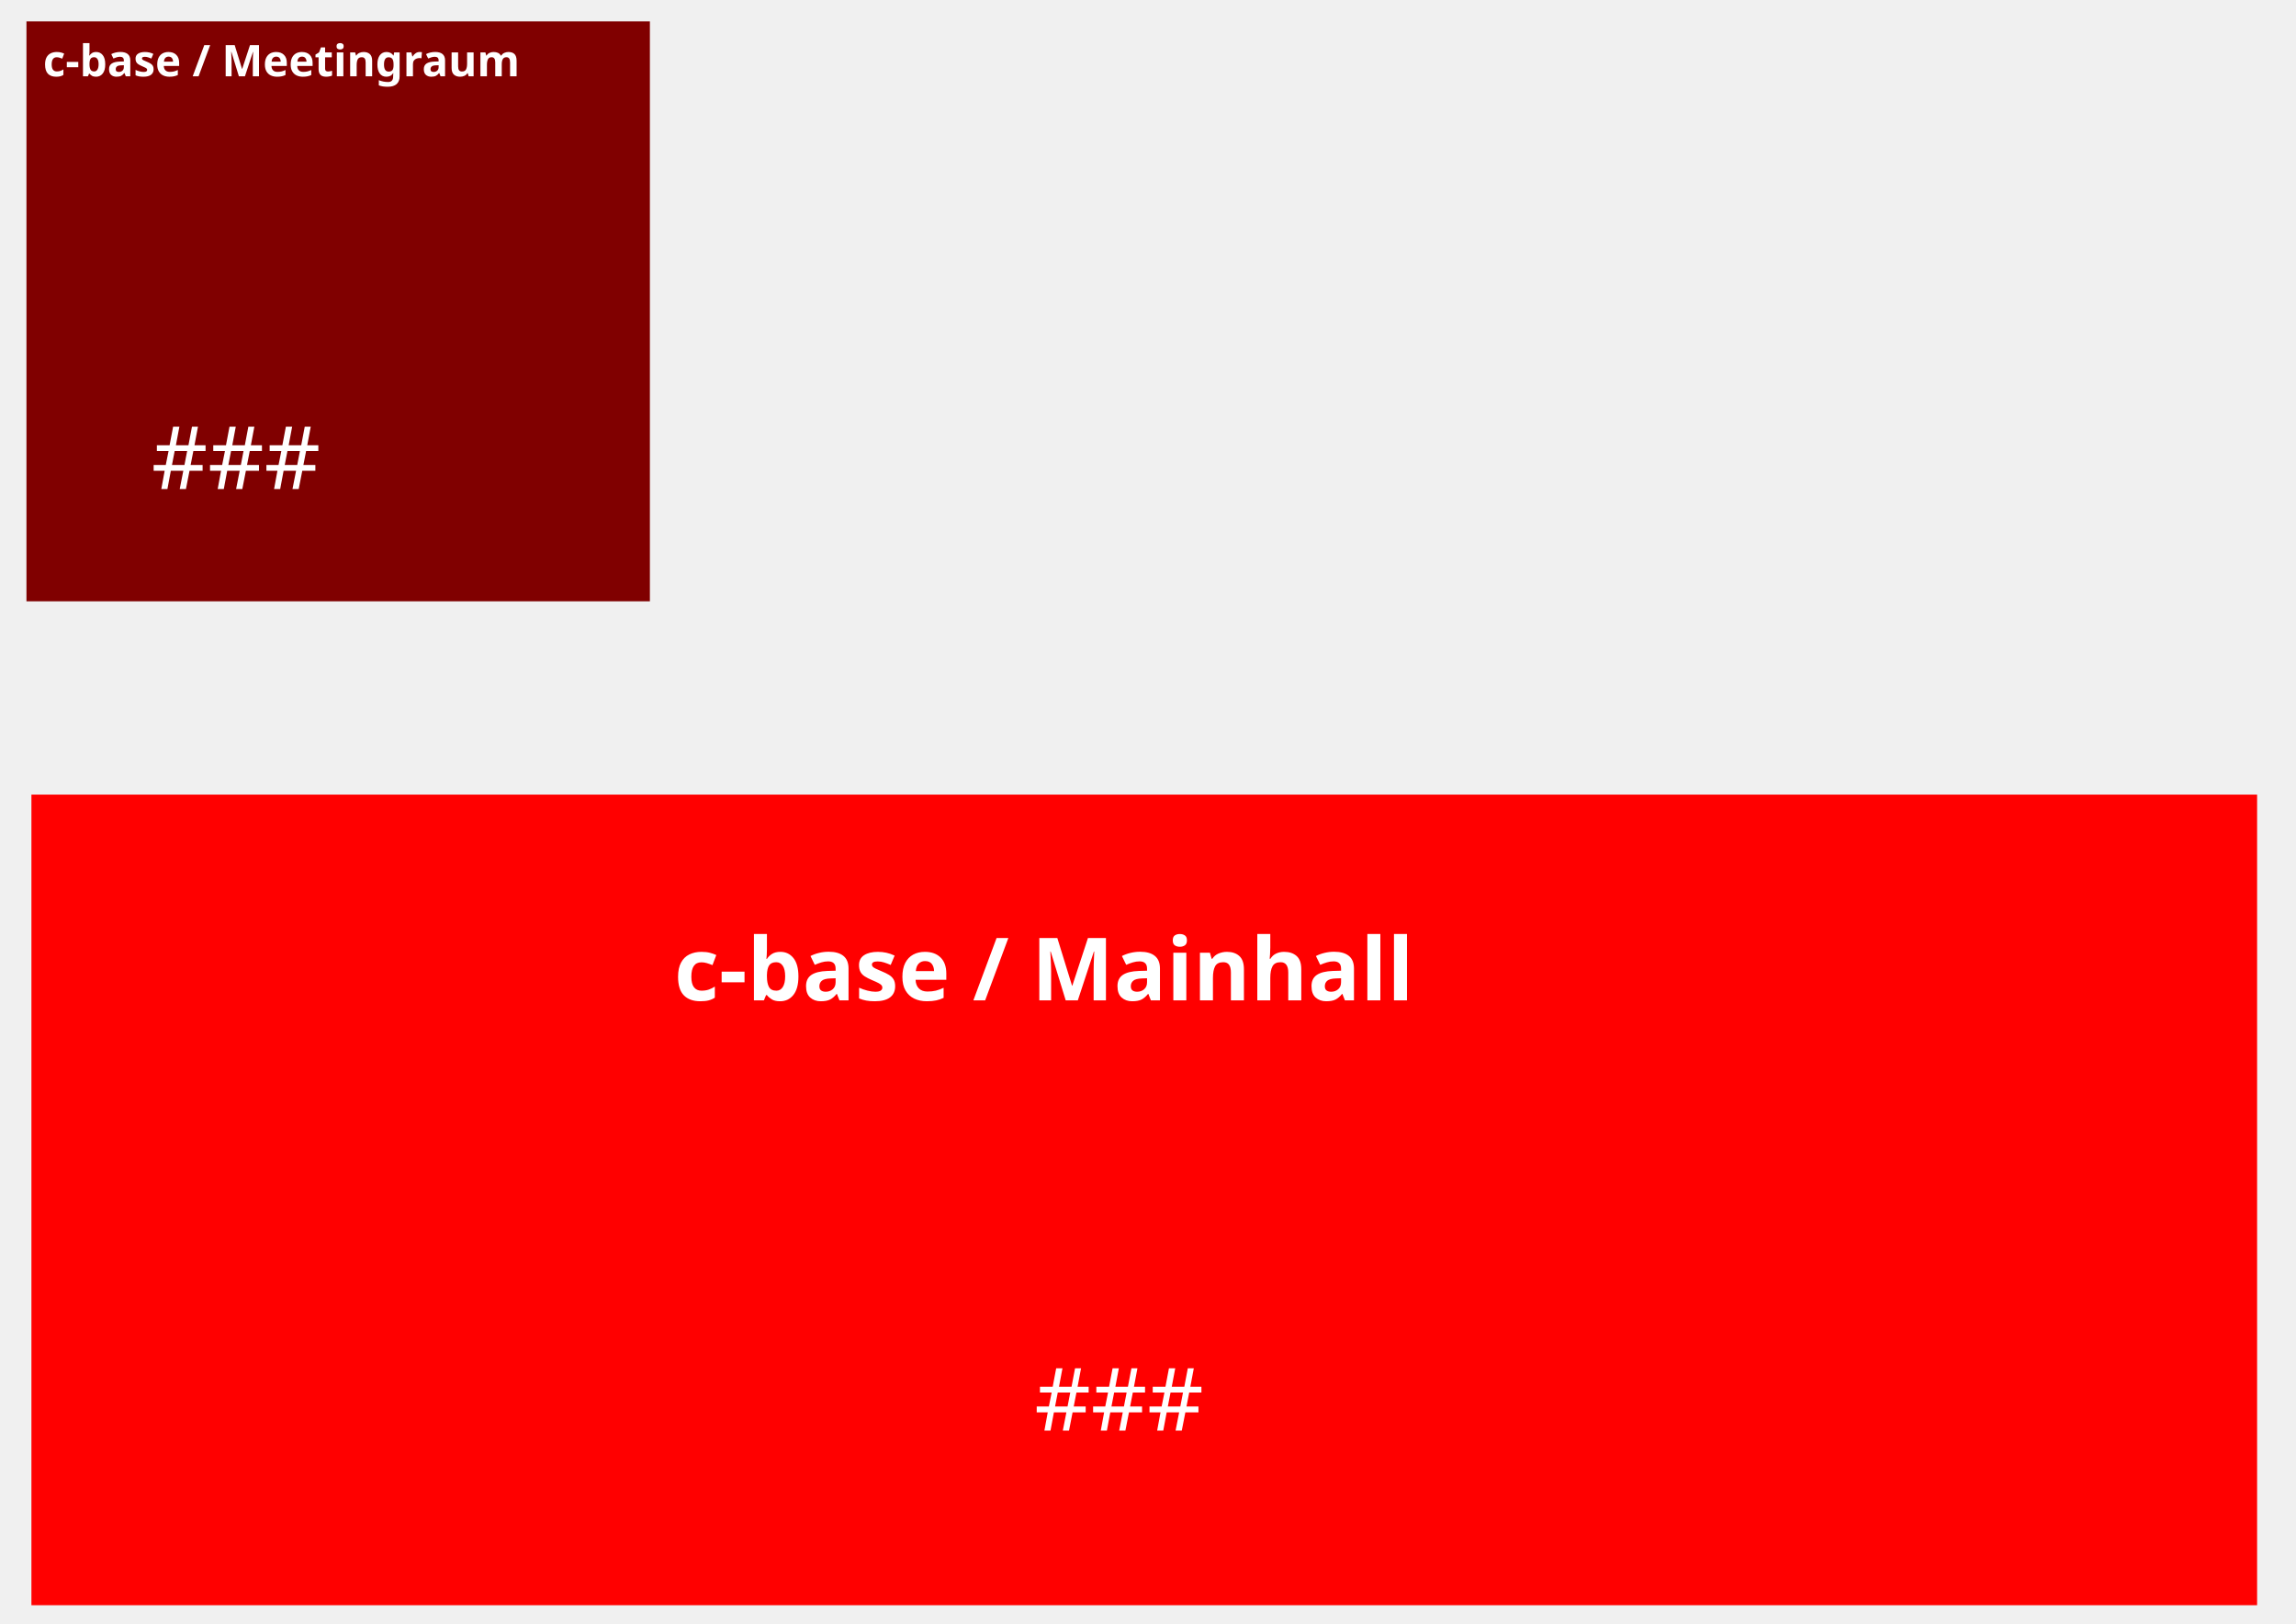
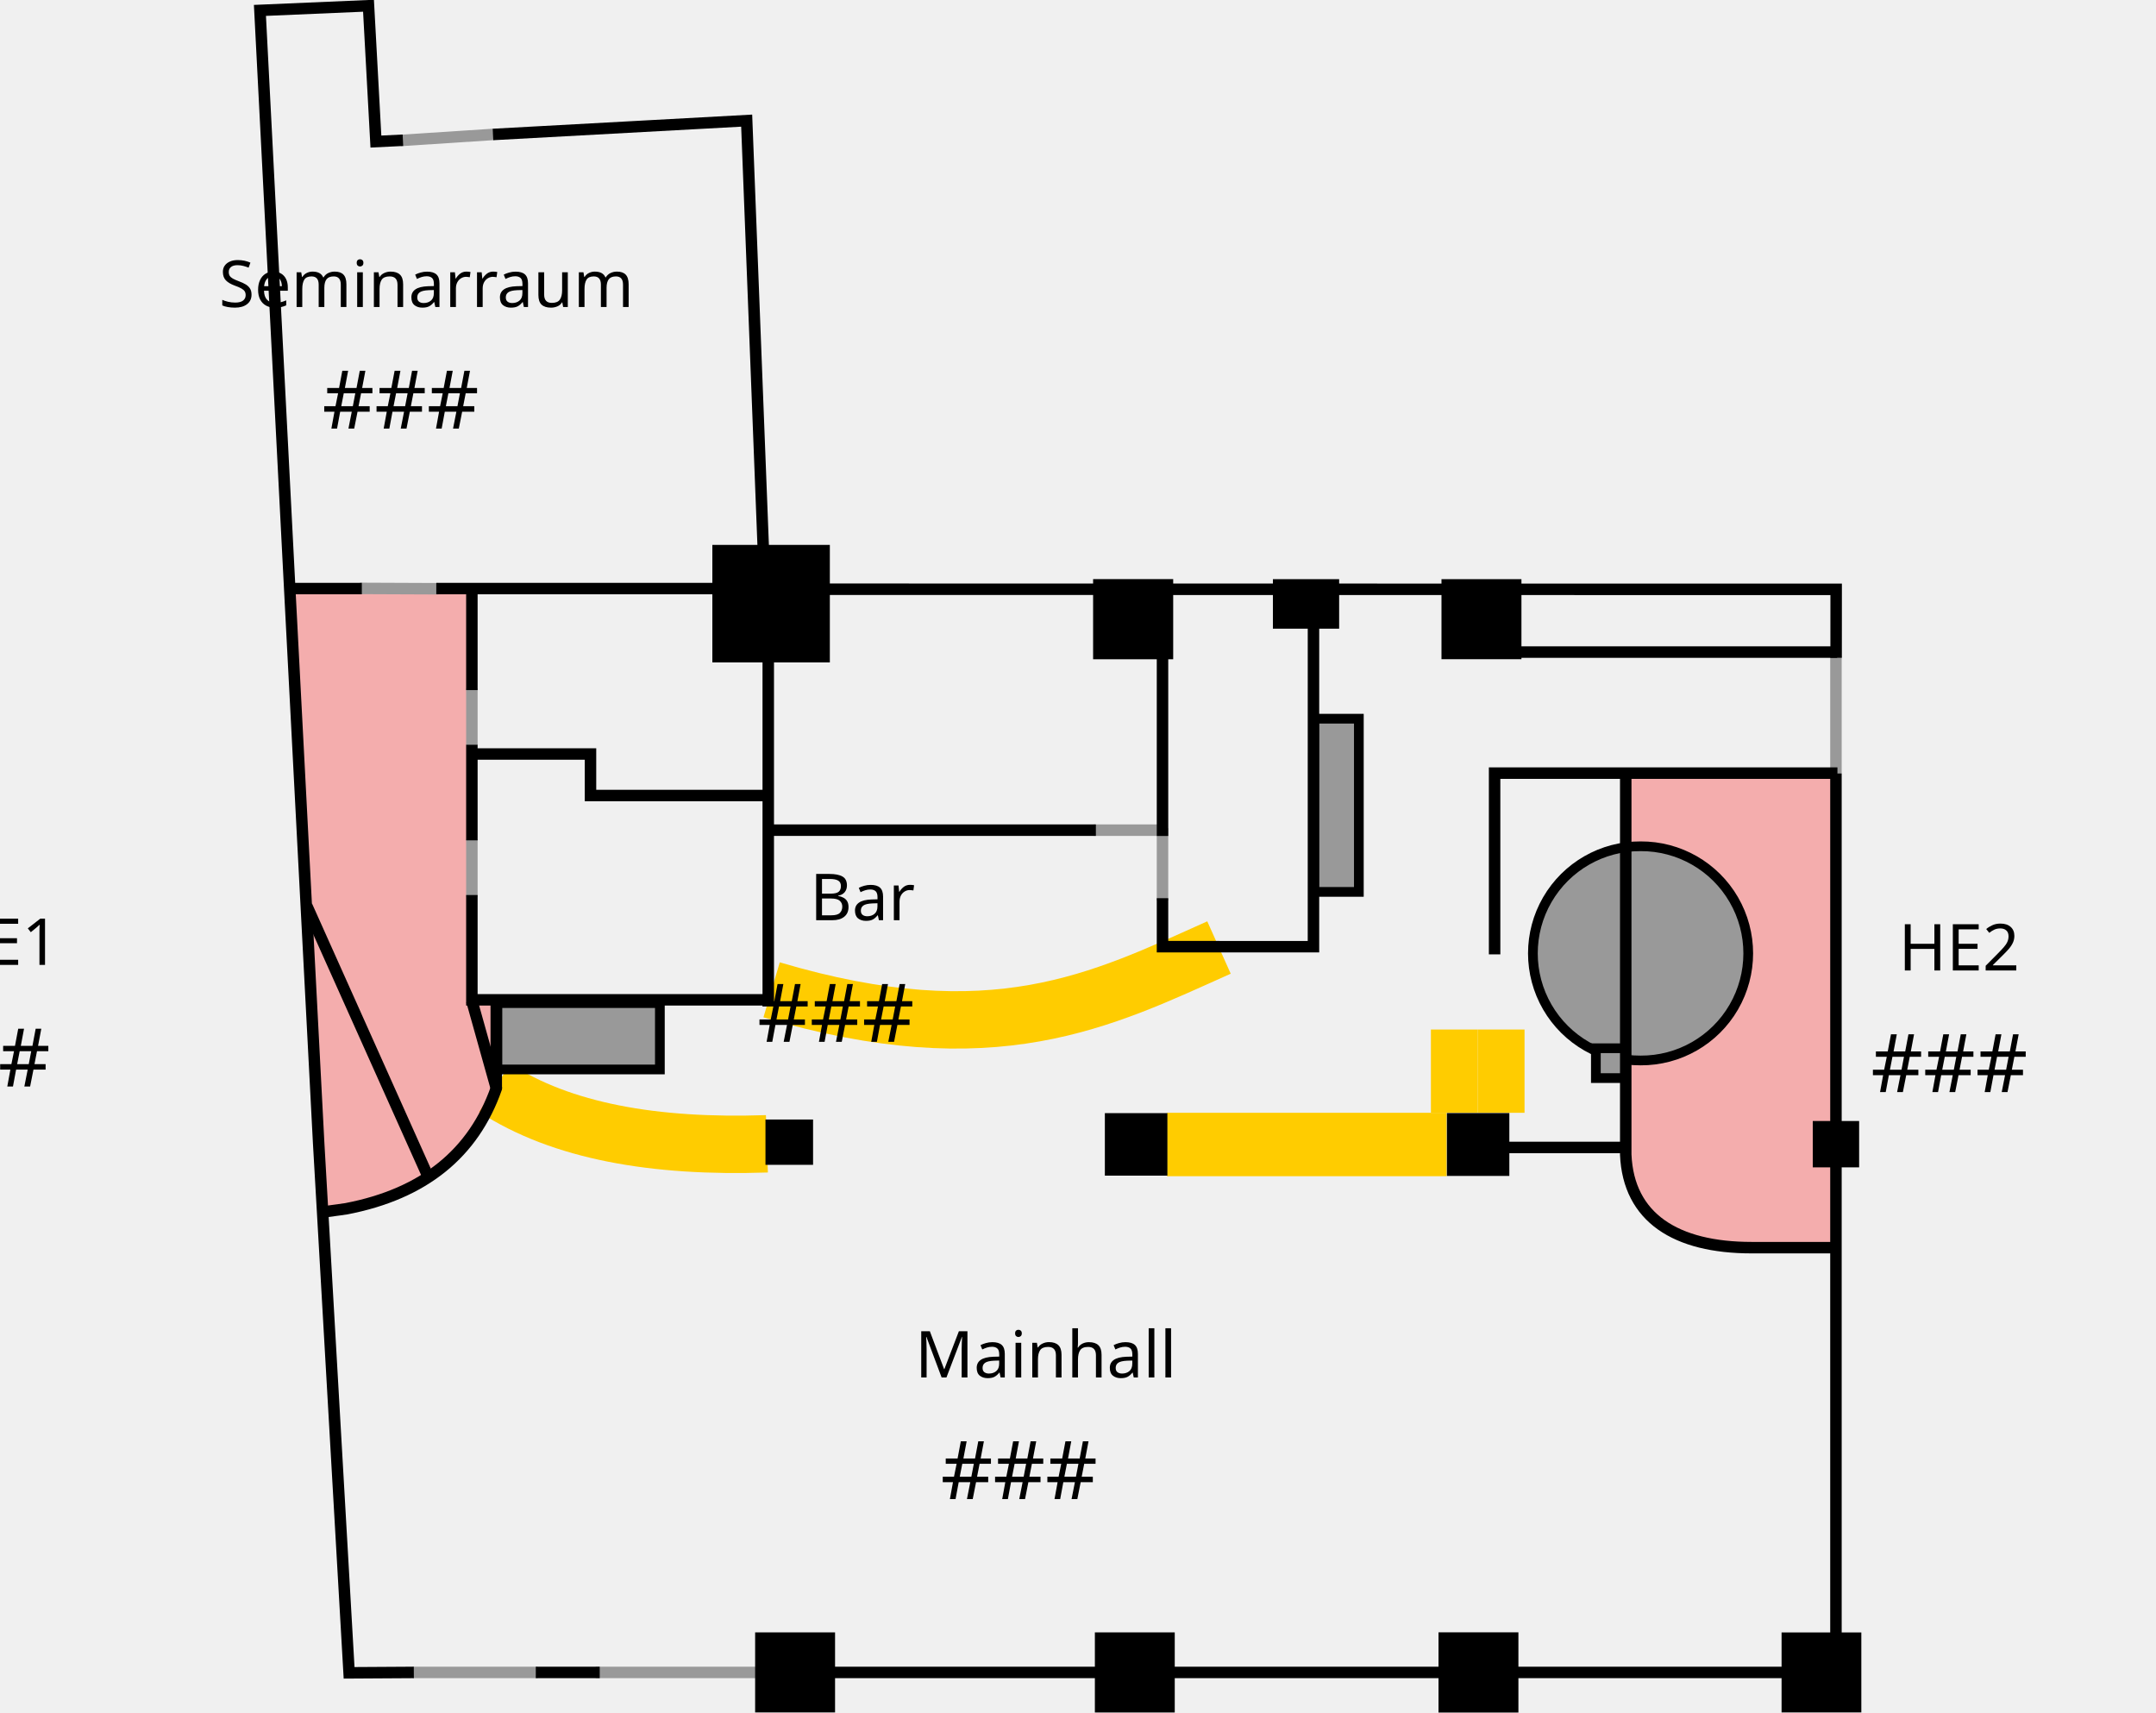
- <svg xmlns="http://www.w3.org/2000/svg" version="1.1" width="1052.362" height="744.094" viewBox="0 0 1052 744" id="svg3553">
-   <defs id="defs3555" />
-   <g transform="translate(0,-308.2677)" id="layer1">
-     <rect width="1020" height="371.429" x="14.286" y="672.362" id="rect3569" style="fill:#ff0000" />
-     <rect width="285.714" height="265.714" x="12.01" y="318.076" id="rect3571" style="fill:#800000" />
-     <g id="rooms">
-       <g id="g3618">
-         <text x="152.286" y="343.219" id="text3573" xml:space="preserve" style="font-size:20px;font-style:normal;font-variant:normal;font-weight:bold;font-stretch:normal;text-align:center;line-height:125%;letter-spacing:0px;word-spacing:0px;writing-mode:lr-tb;text-anchor:middle;fill:#ffffff;fill-opacity:1;stroke:none;font-family:Sans;-inkscape-font-specification:Sans Bold">
-           <tspan x="152.286" y="343.219" id="tspan3575">c-base / Meetingraum</tspan>
-         </text>
-         <text x="154.857" y="532.362" id="text3577" xml:space="preserve" style="font-size:40px;font-style:normal;font-variant:normal;font-weight:normal;font-stretch:normal;text-align:center;line-height:125%;letter-spacing:0px;word-spacing:0px;writing-mode:lr-tb;text-anchor:middle;fill:#ffffff;fill-opacity:1;stroke:none;font-family:Sans;-inkscape-font-specification:Sans">
-           <tspan x="154.857" y="532.362" id="tspan3579">###</tspan>
-         </text>
-       </g>
-       <g id="g3624">
-         <text x="525.126" y="766.648" id="text3581" xml:space="preserve" style="font-size:40px;font-style:normal;font-variant:normal;font-weight:bold;font-stretch:normal;text-align:center;line-height:125%;letter-spacing:0px;word-spacing:0px;writing-mode:lr-tb;text-anchor:middle;fill:#ffffff;fill-opacity:1;stroke:none;font-family:Sans;-inkscape-font-specification:Sans Bold">
-           <tspan x="525.126" y="766.648" id="tspan3583">c-base / Mainhall</tspan>
-         </text>
-         <text x="474.002" y="963.791" id="text3585" xml:space="preserve" style="font-size:40px;font-style:normal;font-weight:normal;line-height:125%;letter-spacing:0px;word-spacing:0px;fill:#ffffff;fill-opacity:1;stroke:none;font-family:Sans">
-           <tspan x="474.002" y="963.791" id="tspan3587">###</tspan>
-         </text>
+ <svg xmlns="http://www.w3.org/2000/svg" version="1.2" width="665.678" height="528.669" id="svg4624" xml:space="preserve" style="display:inline">
+   <defs id="defs4628" />
+   <g transform="translate(-30.57632,-317.1353)" id="layer6" style="display:inline">
+     <flowRoot id="flowRoot8911" xml:space="preserve" style="font-size:10px;font-style:normal;font-variant:normal;font-weight:normal;font-stretch:normal;line-height:125%;letter-spacing:0px;word-spacing:0px;fill:#000000;fill-opacity:1;stroke:none;font-family:Futura Bk BT;-inkscape-font-specification:Futura Bk BT">
+       <flowRegion id="flowRegion8913">
+         <rect width="12.647" height="11.498" x="169.591" y="738.988" id="rect8915" />
+       </flowRegion>
+       <flowPara id="flowPara8917" />
+     </flowRoot>
+   </g>
+   <g transform="translate(-30.57632,-317.1353)" id="layer7" style="display:inline" />
+   <g transform="translate(-30.57632,-317.1353)" id="layer5" style="display:inline" />
+   <g transform="translate(-30.57632,-317.1353)" id="layer2" style="display:inline" />
+   <g transform="translate(-30.57632,-317.1353)" id="layer3" style="display:inline" />
+   <g transform="translate(-30.57632,-317.1353)" id="layer4" style="display:inline" />
+   <g transform="translate(-30.57632,-317.1353)" id="layer8">
+     <g transform="matrix(0,1,-1,0,944.885,218.0547)" id="g14501">
+       <path d="m 391.585,537.936 c 16.208,36.2 33.454,69.493 13.067,138.133" id="path9913" style="color:#000000;fill:none;stroke:#ffcc00;stroke-width:17.717;stroke-linecap:butt;stroke-linejoin:miter;stroke-miterlimit:4;stroke-opacity:1;stroke-dasharray:none;stroke-dashoffset:0;marker:none;visibility:visible;display:inline;overflow:visible;enable-background:accumulate" />
+       <path d="m 434.916,761.542 c 13.384,-20.578 18.452,-49.253 17.264,-84.02" id="path9915" style="color:#000000;fill:none;stroke:#ffcc00;stroke-width:17.717;stroke-linecap:butt;stroke-linejoin:miter;stroke-miterlimit:4;stroke-opacity:1;stroke-dasharray:none;stroke-dashoffset:0;marker:none;visibility:visible;display:inline;overflow:visible;enable-background:accumulate" />
+       <rect width="24.753" height="13.473" x="417.373" y="444.075" id="rect9964" style="color:#000000;fill:#ffcc00;fill-opacity:1;fill-rule:nonzero;stroke:#ffcc00;stroke-width:0.952;stroke-miterlimit:4;stroke-opacity:1;stroke-dasharray:none;marker:none;visibility:visible;display:inline;overflow:visible;enable-background:accumulate" />
+       <rect width="24.76" height="13.53" x="417.373" y="458.501" id="rect9966" style="color:#000000;fill:#ffcc00;fill-opacity:1;fill-rule:nonzero;stroke:#ffcc00;stroke-width:0.952;stroke-miterlimit:4;stroke-opacity:1;stroke-dasharray:none;marker:none;visibility:visible;display:inline;overflow:visible;enable-background:accumulate" />
+       <rect width="18.585" height="85.355" x="443.106" y="468.148" id="rect9981" style="color:#000000;fill:#ffcc00;fill-opacity:1;fill-rule:nonzero;stroke:#ffcc00;stroke-width:0.996;stroke-miterlimit:4;stroke-opacity:1;stroke-dasharray:none;marker:none;visibility:visible;display:inline;overflow:visible;enable-background:accumulate" />
+       <path d="m 337.826,347.447 146.382,0.057 0.031,25.986 c 0.028,23.366 -9.212,38.008 -28.688,38.861 l -117.739,0 z" id="path9970-6" style="opacity:0.279;fill:#ff0000;stroke:none;display:inline" />
+       <path d="m 407.635,761.084 27.467,0 c 19.903,7.013 32.505,22.21 37.136,46.338 0.068,0.354 0.947,6.91 1.061,7.257 l -192.424,10.051 -0.1,-56.212 0.203,0.094 126.757,0 z" id="path7583-3-7" style="opacity:0.279;color:#000000;fill:#ff0000;fill-opacity:1;fill-rule:nonzero;stroke:none;stroke-width:1px;marker:none;visibility:visible;display:inline;overflow:visible;enable-background:accumulate" />
+       <path d="m 301.803,347.447 35.977,0" id="path7639" style="color:#000000;fill:#999999;stroke:#999999;stroke-width:3.543;stroke-linecap:butt;stroke-linejoin:miter;stroke-miterlimit:4;stroke-opacity:1;stroke-dasharray:none;stroke-dashoffset:0;marker:none;visibility:visible;display:inline;overflow:visible;enable-background:accumulate" />
+       <path d="m 615.37,680.807 0,49.574" id="path10001-6-1" style="color:#000000;fill:#999999;stroke:#999999;stroke-width:3.543;stroke-linecap:butt;stroke-linejoin:miter;stroke-miterlimit:4;stroke-opacity:1;stroke-dasharray:none;stroke-dashoffset:0;marker:none;visibility:visible;display:inline;overflow:visible;enable-background:accumulate" />
+       <path d="m 615.37,748.348 0,38.537" id="path10001-6" style="color:#000000;fill:#999999;stroke:#999999;stroke-width:3.543;stroke-linecap:butt;stroke-linejoin:miter;stroke-miterlimit:4;stroke-opacity:1;stroke-dasharray:none;stroke-dashoffset:0;marker:none;visibility:visible;display:inline;overflow:visible;enable-background:accumulate" />
+       <path d="m 311.587,768.613 17.606,0" id="path7583" style="color:#000000;fill:#999999;stroke:#999999;stroke-width:3.543;stroke-linecap:butt;stroke-linejoin:miter;stroke-miterlimit:4;stroke-opacity:1;stroke-dasharray:none;stroke-dashoffset:0;marker:none;visibility:visible;display:inline;overflow:visible;enable-background:accumulate" />
+       <path d="m 280.828,778.963 -0.102,24.187" id="path7581" style="color:#000000;fill:#999999;stroke:#999999;stroke-width:3.543;stroke-linecap:butt;stroke-linejoin:miter;stroke-miterlimit:4;stroke-opacity:1;stroke-dasharray:none;stroke-dashoffset:0;marker:none;visibility:visible;display:inline;overflow:visible;enable-background:accumulate" />
+       <path d="m 140.576,761.992 1.868,28.672" id="path7579" style="color:#000000;fill:#999999;stroke:#999999;stroke-width:3.543;stroke-linecap:butt;stroke-linejoin:miter;stroke-miterlimit:4;stroke-opacity:1;stroke-dasharray:none;stroke-dashoffset:0;marker:none;visibility:visible;display:inline;overflow:visible;enable-background:accumulate" />
+       <path d="m 355.357,576.626 0,-21.443" id="path7573" style="color:#000000;fill:#999999;stroke:#999999;stroke-width:3.543;stroke-linecap:butt;stroke-linejoin:miter;stroke-miterlimit:4;stroke-opacity:1;stroke-dasharray:none;stroke-dashoffset:0;marker:none;visibility:visible;display:inline;overflow:visible;enable-background:accumulate" />
+       <path d="m 377.076,555.378 -22.318,0" id="path7577" style="color:#000000;fill:#999999;stroke:#999999;stroke-width:3.543;stroke-linecap:butt;stroke-linejoin:miter;stroke-miterlimit:4;stroke-opacity:1;stroke-dasharray:none;stroke-dashoffset:0;marker:none;visibility:visible;display:inline;overflow:visible;enable-background:accumulate" />
+       <path d="m 358.224,768.613 17.606,0" id="path7583-3" style="color:#000000;fill:#999999;stroke:#999999;stroke-width:3.543;stroke-linecap:butt;stroke-linejoin:miter;stroke-miterlimit:4;stroke-opacity:1;stroke-dasharray:none;stroke-dashoffset:0;marker:none;visibility:visible;display:inline;overflow:visible;enable-background:accumulate" />
+       <rect width="13.428" height="13.428" x="445.581" y="340.733" id="rect9843" style="color:#000000;fill:#000000;fill-opacity:1;fill-rule:nonzero;stroke:#000000;stroke-width:0.886;stroke-miterlimit:4;stroke-opacity:1;stroke-dasharray:none;marker:none;visibility:visible;display:inline;overflow:visible;enable-background:accumulate" />
+       <rect width="23.811" height="23.74" x="603.464" y="340.053" id="rect9845" style="color:#000000;fill:#000000;fill-opacity:1;fill-rule:nonzero;stroke:#000000;stroke-width:0.886;stroke-miterlimit:4;stroke-opacity:1;stroke-dasharray:none;marker:none;visibility:visible;display:inline;overflow:visible;enable-background:accumulate" />
+       <rect width="23.874" height="23.782" x="603.433" y="445.934" id="rect9847" style="color:#000000;fill:#000000;fill-opacity:1;fill-rule:nonzero;stroke:#000000;stroke-width:0.886;stroke-miterlimit:4;stroke-opacity:1;stroke-dasharray:none;marker:none;visibility:visible;display:inline;overflow:visible;enable-background:accumulate" />
+       <rect width="23.835" height="23.774" x="603.452" y="552.043" id="rect9851" style="color:#000000;fill:#000000;fill-opacity:1;fill-rule:nonzero;stroke:#000000;stroke-width:0.886;stroke-miterlimit:4;stroke-opacity:1;stroke-dasharray:none;marker:none;visibility:visible;display:inline;overflow:visible;enable-background:accumulate" />
+       <rect width="18.416" height="18.423" x="443.154" y="554.312" id="rect9855" style="color:#000000;fill:#000000;fill-opacity:1;fill-rule:nonzero;stroke:#000000;stroke-width:0.886;stroke-miterlimit:4;stroke-opacity:1;stroke-dasharray:none;marker:none;visibility:visible;display:inline;overflow:visible;enable-background:accumulate" />
+       <rect width="18.515" height="18.386" x="443.139" y="448.734" id="rect9857" style="color:#000000;fill:#000000;fill-opacity:1;fill-rule:nonzero;stroke:#000000;stroke-width:0.886;stroke-miterlimit:4;stroke-opacity:1;stroke-dasharray:none;marker:none;visibility:visible;display:inline;overflow:visible;enable-background:accumulate" />
+       <rect width="23.819" height="23.791" x="603.46" y="656.923" id="rect9867" style="color:#000000;fill:#000000;fill-opacity:1;fill-rule:nonzero;stroke:#000000;stroke-width:0.886;stroke-miterlimit:4;stroke-opacity:1;stroke-dasharray:none;marker:none;visibility:visible;display:inline;overflow:visible;enable-background:accumulate" />
+       <rect width="23.836" height="23.802" x="278.312" y="444.998" id="rect9891" style="color:#000000;fill:#000000;fill-opacity:1;fill-rule:nonzero;stroke:#000000;stroke-width:0.886;stroke-miterlimit:4;stroke-opacity:1;stroke-dasharray:none;marker:none;visibility:visible;display:inline;overflow:visible;enable-background:accumulate" />
+       <rect width="14.387" height="19.566" x="278.319" y="501.283" id="rect9893" style="color:#000000;fill:#000000;fill-opacity:1;fill-rule:nonzero;stroke:#000000;stroke-width:0.886;stroke-miterlimit:4;stroke-opacity:1;stroke-dasharray:none;marker:none;visibility:visible;display:inline;overflow:visible;enable-background:accumulate" />
+       <rect width="23.858" height="23.84" x="278.297" y="552.522" id="rect9895" style="color:#000000;fill:#000000;fill-opacity:1;fill-rule:nonzero;stroke:#000000;stroke-width:0.886;stroke-miterlimit:4;stroke-opacity:1;stroke-dasharray:none;marker:none;visibility:visible;display:inline;overflow:visible;enable-background:accumulate" />
+       <rect width="35.392" height="35.392" x="267.74" y="658.532" id="rect9897" style="color:#000000;fill:#000000;fill-opacity:1;fill-rule:nonzero;stroke:#000000;stroke-width:0.886;stroke-miterlimit:4;stroke-opacity:1;stroke-dasharray:none;marker:none;visibility:visible;display:inline;overflow:visible;enable-background:accumulate" />
+       <rect width="13.092" height="13.811" x="445.131" y="663.711" id="rect9917" style="color:#000000;fill:#000000;fill-opacity:1;fill-rule:nonzero;stroke:#000000;stroke-width:0.886;stroke-miterlimit:4;stroke-opacity:1;stroke-dasharray:none;marker:none;visibility:visible;display:inline;overflow:visible;enable-background:accumulate" />
+       <path d="m 431.949,411.029 a 33.063,33.063 0 1 1 -66.125,0 33.063,33.063 0 1 1 66.125,0 z" transform="translate(-5.493474,-3.25539)" id="path9979" style="color:#000000;fill:#999999;fill-opacity:1;fill-rule:nonzero;stroke:#000000;stroke-width:3;stroke-miterlimit:4;stroke-dasharray:none;marker:none;visibility:visible;display:inline;overflow:visible;enable-background:accumulate" />
+       <rect width="9.202" height="9.202" x="422.682" y="412.374" id="rect10269" style="color:#000000;fill:#999999;fill-opacity:1;fill-rule:nonzero;stroke:#000000;stroke-width:3;stroke-miterlimit:4;stroke-dasharray:none;marker:none;visibility:visible;display:inline;overflow:visible;enable-background:accumulate" />
+       <rect width="53.476" height="13.803" x="320.94" y="494.757" id="rect10271" style="color:#000000;fill:#999999;fill-opacity:1;fill-rule:nonzero;stroke:#000000;stroke-width:3;stroke-miterlimit:4;stroke-dasharray:none;marker:none;visibility:visible;display:inline;overflow:visible;enable-background:accumulate" />
+       <rect width="20.487" height="50.177" x="408.737" y="710.569" id="rect10273" style="color:#000000;fill:#999999;fill-opacity:1;fill-rule:nonzero;stroke:#000000;stroke-width:3;stroke-miterlimit:4;stroke-dasharray:none;marker:none;visibility:visible;display:inline;overflow:visible;enable-background:accumulate" />
+       <path d="m 337.826,347.447 107.69,0" id="path9841" style="fill:none;stroke:#000000;stroke-width:3.543;stroke-linecap:butt;stroke-linejoin:miter;stroke-miterlimit:4;stroke-opacity:1;stroke-dasharray:none;display:inline" />
+       <path d="m 615.37,363.559 0,82.551" id="path9861" style="fill:none;stroke:#000000;stroke-width:3.543;stroke-linecap:butt;stroke-linejoin:miter;stroke-miterlimit:4;stroke-opacity:1;stroke-dasharray:none;display:inline" />
+       <path d="m 615.37,469.536 0,82.734" id="path9863" style="fill:none;stroke:#000000;stroke-width:3.543;stroke-linecap:butt;stroke-linejoin:miter;stroke-miterlimit:4;stroke-opacity:1;stroke-dasharray:none;display:inline" />
+       <path d="m 615.37,575.637 0,81.448" id="path9865" style="fill:none;stroke:#000000;stroke-width:3.543;stroke-linecap:butt;stroke-linejoin:miter;stroke-miterlimit:4;stroke-opacity:1;stroke-dasharray:none;display:inline" />
+       <path d="m 140.592,762.102 -4.273,-78.333 131.562,-5.11" id="path9873" style="fill:none;stroke:#000000;stroke-width:3.543;stroke-linecap:butt;stroke-linejoin:miter;stroke-miterlimit:4;stroke-opacity:1;stroke-dasharray:none;display:inline" />
+       <path d="m 280.777,802.591 0,22.025" id="path9875" style="fill:none;stroke:#000000;stroke-width:3.543;stroke-linecap:butt;stroke-linejoin:miter;stroke-miterlimit:4;stroke-opacity:1;stroke-dasharray:none;display:inline" />
+       <path d="m 280.777,779.599 0,-87.318" id="path9877" style="fill:#b3b3b3;stroke:#000000;stroke-width:3.543;stroke-linecap:butt;stroke-linejoin:miter;stroke-miterlimit:4;stroke-opacity:1;stroke-dasharray:none;display:inline" />
+       <path d="m 303.095,677.106 104.642,0 0,91.507 -32.35,0" id="path9881" style="fill:none;stroke:#000000;stroke-width:3.543;stroke-linecap:butt;stroke-linejoin:miter;stroke-miterlimit:4;stroke-opacity:1;stroke-dasharray:none;display:inline" />
+       <path d="m 331.846,768.613 0,-36.623 12.818,0 0,-54.731" id="path9885" style="fill:none;stroke:#000000;stroke-width:3.543;stroke-linecap:butt;stroke-linejoin:miter;stroke-miterlimit:4;stroke-opacity:1;stroke-dasharray:none;display:inline" />
+       <path d="m 280.981,659.105 0.039,-311.723 21.121,0.014" id="path9889" style="fill:none;stroke:#000000;stroke-width:3.543;stroke-linecap:butt;stroke-linejoin:miter;stroke-miterlimit:4;stroke-opacity:1;stroke-dasharray:none;display:inline" />
+       <path d="m 355.357,676.66 0,-100.708" id="path9899" style="fill:none;stroke:#000000;stroke-width:3.543;stroke-linecap:butt;stroke-linejoin:miter;stroke-miterlimit:4;stroke-opacity:1;stroke-dasharray:none;display:inline" />
+       <path d="m 302.106,555.378 55.045,0" id="path9901" style="fill:none;stroke:#000000;stroke-width:3.543;stroke-linecap:butt;stroke-linejoin:miter;stroke-miterlimit:4;stroke-opacity:1;stroke-dasharray:none;display:inline" />
+       <path d="m 376.362,555.378 14.962,0 0.009,-46.609 -99.566,-0.005" id="path9905" style="fill:none;stroke:#000000;stroke-width:3.543;stroke-linecap:butt;stroke-linejoin:miter;stroke-miterlimit:4;stroke-opacity:1;stroke-dasharray:none;display:inline" />
+       <path d="m 300.377,347.087 0,98.479" id="path9929" style="fill:none;stroke:#000000;stroke-width:3.543;stroke-linecap:butt;stroke-linejoin:miter;stroke-miterlimit:4;stroke-opacity:1;stroke-dasharray:none;display:inline" />
+       <path d="m 337.746,346.989 0,105.851 55.952,0" id="path9962" style="fill:none;stroke:#000000;stroke-width:3.543;stroke-linecap:butt;stroke-linejoin:miter;stroke-miterlimit:4;stroke-opacity:1;stroke-dasharray:none;display:inline" />
+       <path d="m 484.239,347.561 0,25.929 c 0,23.366 -9.212,38.008 -28.688,38.861 l -117.739,0" id="path9970" style="fill:none;stroke:#000000;stroke-width:3.543;stroke-linecap:butt;stroke-linejoin:miter;stroke-miterlimit:4;stroke-opacity:1;stroke-dasharray:none;display:inline" />
+       <path d="m 615.37,729.141 0,19.736" id="path10001" style="fill:none;stroke:#000000;stroke-width:3.543;stroke-linecap:butt;stroke-linejoin:miter;stroke-miterlimit:4;stroke-opacity:1;stroke-dasharray:none;display:inline" />
+       <path d="m 453.313,412.758 0,36.216" id="path10003" style="fill:none;stroke:#000000;stroke-width:3.543;stroke-linecap:butt;stroke-linejoin:miter;stroke-miterlimit:4;stroke-opacity:1;stroke-dasharray:none;display:inline" />
+       <path d="m 615.37,786.537 0.121,19.987 -163.598,9.401 -170.917,8.92 -178.685,9.208 -1.439,-33.522 41.93,-2.285 -0.407,-8.342" id="path7545" style="fill:none;stroke:#000000;stroke-width:3.543;stroke-linecap:butt;stroke-linejoin:miter;stroke-miterlimit:4;stroke-opacity:1;stroke-dasharray:none;display:inline" />
+       <path d="m 407.635,761.084 27.467,0 c 19.903,7.013 32.505,22.21 37.136,46.338 0.068,0.354 0.947,6.91 1.012,7.268" id="path9923" style="fill:none;stroke:#000000;stroke-width:3.543;stroke-linecap:butt;stroke-linejoin:miter;stroke-miterlimit:4;stroke-opacity:1;stroke-dasharray:none;display:inline" />
+       <path d="m 462.061,782.244 -83.317,37.335" id="path9925" style="fill:none;stroke:#000000;stroke-width:3.543;stroke-linecap:butt;stroke-linejoin:miter;stroke-miterlimit:4;stroke-opacity:1;stroke-dasharray:none;display:inline" />
+       <path d="m 435.445,760.949 -27.427,7.677" id="path9927" style="fill:none;stroke:#000000;stroke-width:3.543;stroke-linecap:butt;stroke-linejoin:miter;stroke-miterlimit:4;stroke-opacity:1;stroke-dasharray:none;display:inline" />
+       <path d="m 459.042,347.447 144.329,0" id="path9859" style="fill:none;stroke:#000000;stroke-width:3.543;stroke-linecap:butt;stroke-linejoin:miter;stroke-miterlimit:4;stroke-opacity:1;stroke-dasharray:none;display:inline" />
+       <path d="m 358.499,768.613 -29.502,0" id="path9883" style="color:#000000;fill:none;stroke:#000000;stroke-width:3.543;stroke-linecap:butt;stroke-linejoin:miter;stroke-miterlimit:4;stroke-opacity:1;stroke-dasharray:none;stroke-dashoffset:0;marker:none;visibility:visible;display:inline;overflow:visible;enable-background:accumulate" />
+       <path d="m 312.11,768.613 -31.13,0" id="path9887" style="color:#000000;fill:none;stroke:#000000;stroke-width:3.543;stroke-linecap:butt;stroke-linejoin:miter;stroke-miterlimit:4;stroke-opacity:1;stroke-dasharray:none;stroke-dashoffset:0;marker:none;visibility:visible;display:inline;overflow:visible;enable-background:accumulate" />
+       <g id="rooms">
+         <g transform="translate(1.484375e-6,-4.599069)" id="g9174" style="display:inline">
+           <text x="-758.641" y="193.848" transform="matrix(0,-1,1,0,0,0)" id="text8907" xml:space="preserve" style="font-size:20px;font-style:normal;font-variant:normal;font-weight:normal;font-stretch:normal;text-align:center;line-height:125%;letter-spacing:0px;word-spacing:0px;text-anchor:middle;fill:#000000;fill-opacity:1;stroke:none;font-family:Futura Bk BT;-inkscape-font-specification:Futura Bk BT">
+             <tspan x="-758.641" y="193.848" id="tspan8909" style="font-size:20px">Seminarraum</tspan>
+           </text>
+           <text x="-758.956" y="231.39" transform="matrix(0,-1,1,0,0,0)" id="text8919" xml:space="preserve" style="font-size:25.343px;font-style:normal;font-variant:normal;font-weight:normal;font-stretch:normal;text-align:center;line-height:125%;letter-spacing:0px;word-spacing:0px;text-anchor:middle;fill:#000000;fill-opacity:1;stroke:none;font-family:Futura Bk BT;-inkscape-font-specification:Futura Bk BT">
+             <tspan x="-758.956" y="231.39" id="tspan8921" style="font-size:25px">###</tspan>
+           </text>
+         </g>
+         <g transform="matrix(0,-1,1,0,-64.07953,1082.84)" id="g9180" style="display:inline">
+           <text x="520.022" y="588.402" id="text8907-4" xml:space="preserve" style="font-size:20px;font-style:normal;font-variant:normal;font-weight:normal;font-stretch:normal;text-align:center;line-height:125%;letter-spacing:0px;word-spacing:0px;text-anchor:middle;fill:#000000;fill-opacity:1;stroke:none;font-family:Futura Bk BT;-inkscape-font-specification:Futura Bk BT">
+             <tspan x="520.022" y="588.402" id="tspan8909-5" style="font-size:20px">Mainhall</tspan>
+           </text>
+           <text x="519.453" y="625.944" id="text8919-2" xml:space="preserve" style="font-size:25.343px;font-style:normal;font-variant:normal;font-weight:normal;font-stretch:normal;text-align:center;line-height:125%;letter-spacing:0px;word-spacing:0px;text-anchor:middle;fill:#000000;fill-opacity:1;stroke:none;font-family:Futura Bk BT;-inkscape-font-specification:Futura Bk BT">
+             <tspan x="519.453" y="625.944" id="tspan8921-5" style="font-size:25px">###</tspan>
+           </text>
+         </g>
+         <g transform="matrix(0,-1,1,0,-189.7251,795.6476)" id="g9180-0" style="display:inline">
+           <text x="520.022" y="588.402" id="text8907-4-7" xml:space="preserve" style="font-size:20px;font-style:normal;font-variant:normal;font-weight:normal;font-stretch:normal;text-align:center;line-height:125%;letter-spacing:0px;word-spacing:0px;text-anchor:middle;fill:#000000;fill-opacity:1;stroke:none;font-family:Futura Bk BT;-inkscape-font-specification:Futura Bk BT">
+             <tspan x="520.022" y="588.402" id="tspan8909-5-8" style="font-size:20px">HE2</tspan>
+             <tspan x="520.022" y="613.402" id="tspan9246" style="font-size:20px" />
+           </text>
+           <text x="519.453" y="625.944" id="text8919-2-6" xml:space="preserve" style="font-size:25.343px;font-style:normal;font-variant:normal;font-weight:normal;font-stretch:normal;text-align:center;line-height:125%;letter-spacing:0px;word-spacing:0px;text-anchor:middle;fill:#000000;fill-opacity:1;stroke:none;font-family:Futura Bk BT;-inkscape-font-specification:Futura Bk BT">
+             <tspan x="519.453" y="625.944" id="tspan8921-5-8" style="font-size:25px">###</tspan>
+           </text>
+         </g>
+         <g transform="matrix(0,-1,1,0,-191.4498,1406.174)" id="g9180-04" style="display:inline">
+           <text x="520.022" y="588.402" id="text8907-4-8" xml:space="preserve" style="font-size:20px;font-style:normal;font-variant:normal;font-weight:normal;font-stretch:normal;text-align:center;line-height:125%;letter-spacing:0px;word-spacing:0px;text-anchor:middle;fill:#000000;fill-opacity:1;stroke:none;font-family:Futura Bk BT;-inkscape-font-specification:Futura Bk BT">
+             <tspan x="520.022" y="588.402" id="tspan9405" style="font-size:20px">HE1</tspan>
+           </text>
+           <text x="519.453" y="625.944" id="text8919-2-1" xml:space="preserve" style="font-size:25.343px;font-style:normal;font-variant:normal;font-weight:normal;font-stretch:normal;text-align:center;line-height:125%;letter-spacing:0px;word-spacing:0px;text-anchor:middle;fill:#000000;fill-opacity:1;stroke:none;font-family:Futura Bk BT;-inkscape-font-specification:Futura Bk BT">
+             <tspan x="519.453" y="625.944" id="tspan8921-5-7" style="font-size:25px">###</tspan>
+           </text>
+         </g>
+         <g transform="matrix(0,-1,1,0,-205.247,1139.428)" id="g9180-2" style="display:inline">
+           <text x="520.022" y="588.402" id="text8907-4-72" xml:space="preserve" style="font-size:20px;font-style:normal;font-variant:normal;font-weight:normal;font-stretch:normal;text-align:center;line-height:125%;letter-spacing:0px;word-spacing:0px;text-anchor:middle;fill:#000000;fill-opacity:1;stroke:none;font-family:Futura Bk BT;-inkscape-font-specification:Futura Bk BT">
+             <tspan x="520.022" y="588.402" id="tspan8909-5-2" style="font-size:20px">Bar</tspan>
+           </text>
+           <text x="519.453" y="625.944" id="text8919-2-61" xml:space="preserve" style="font-size:25.343px;font-style:normal;font-variant:normal;font-weight:normal;font-stretch:normal;text-align:center;line-height:125%;letter-spacing:0px;word-spacing:0px;text-anchor:middle;fill:#000000;fill-opacity:1;stroke:none;font-family:Futura Bk BT;-inkscape-font-specification:Futura Bk BT">
+             <tspan x="519.453" y="625.944" id="tspan8921-5-0" style="font-size:25px">###</tspan>
+           </text>
+         </g>
      </g>
    </g>
  </g>
</svg>
